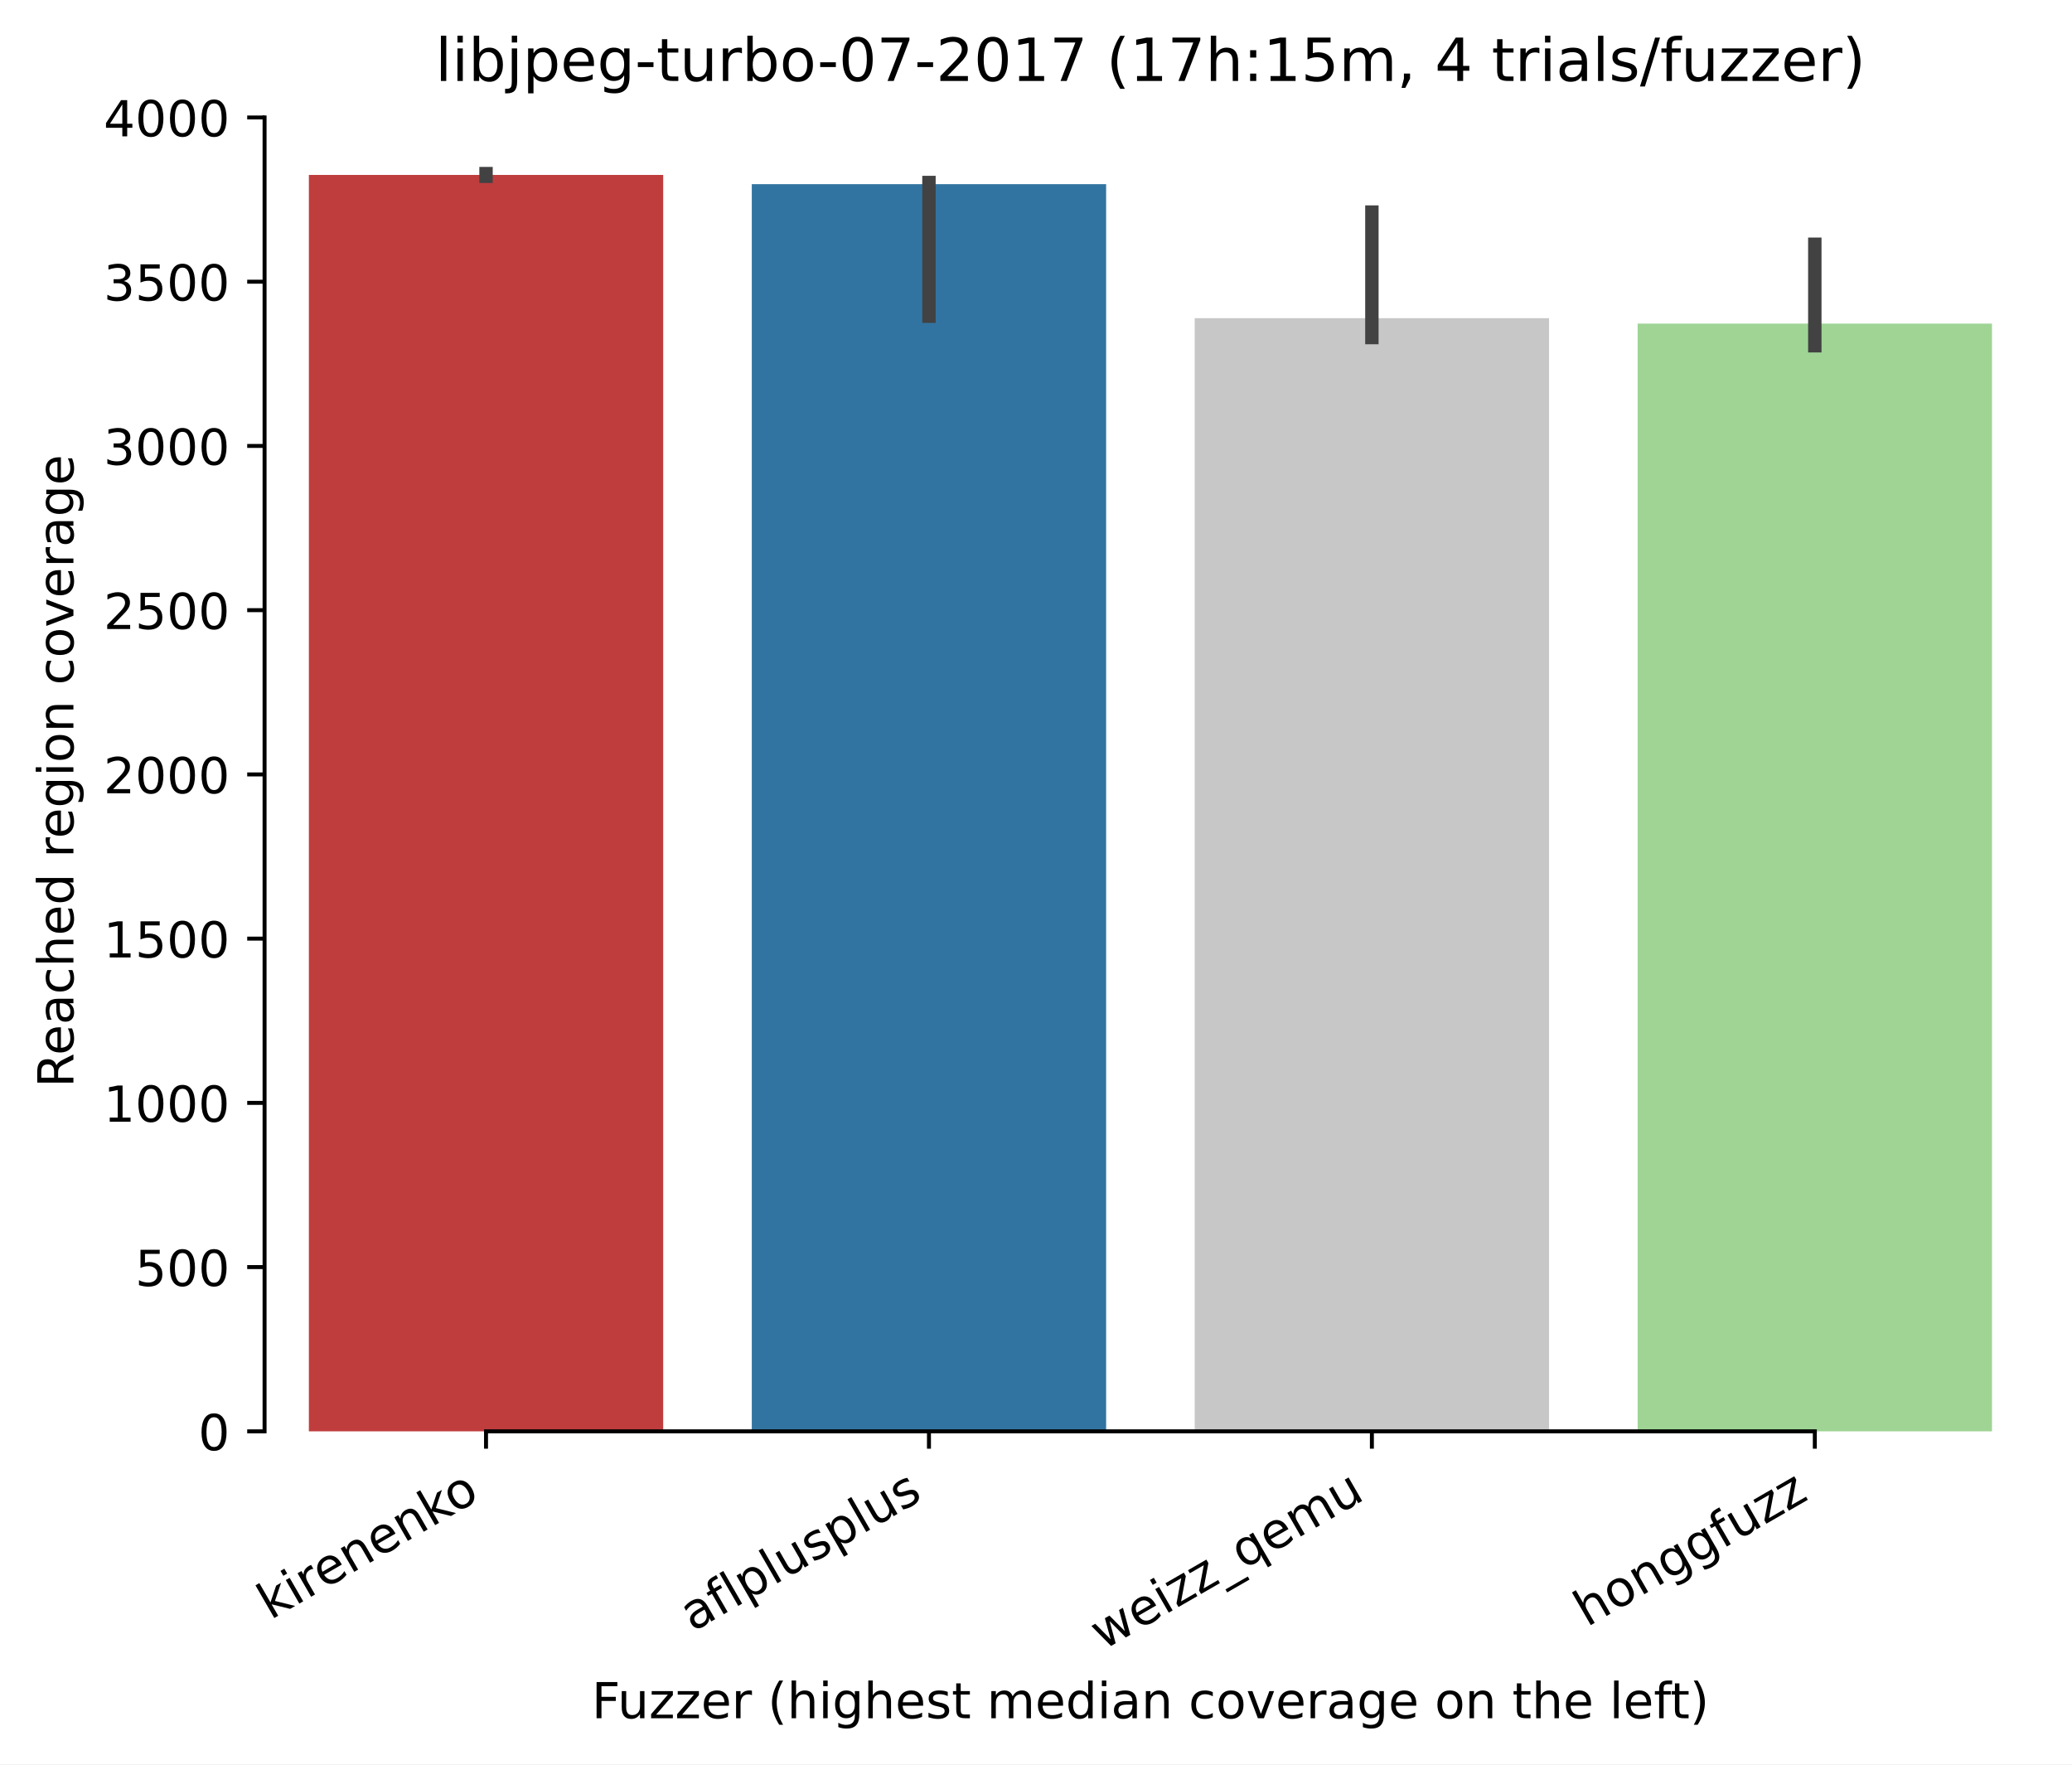
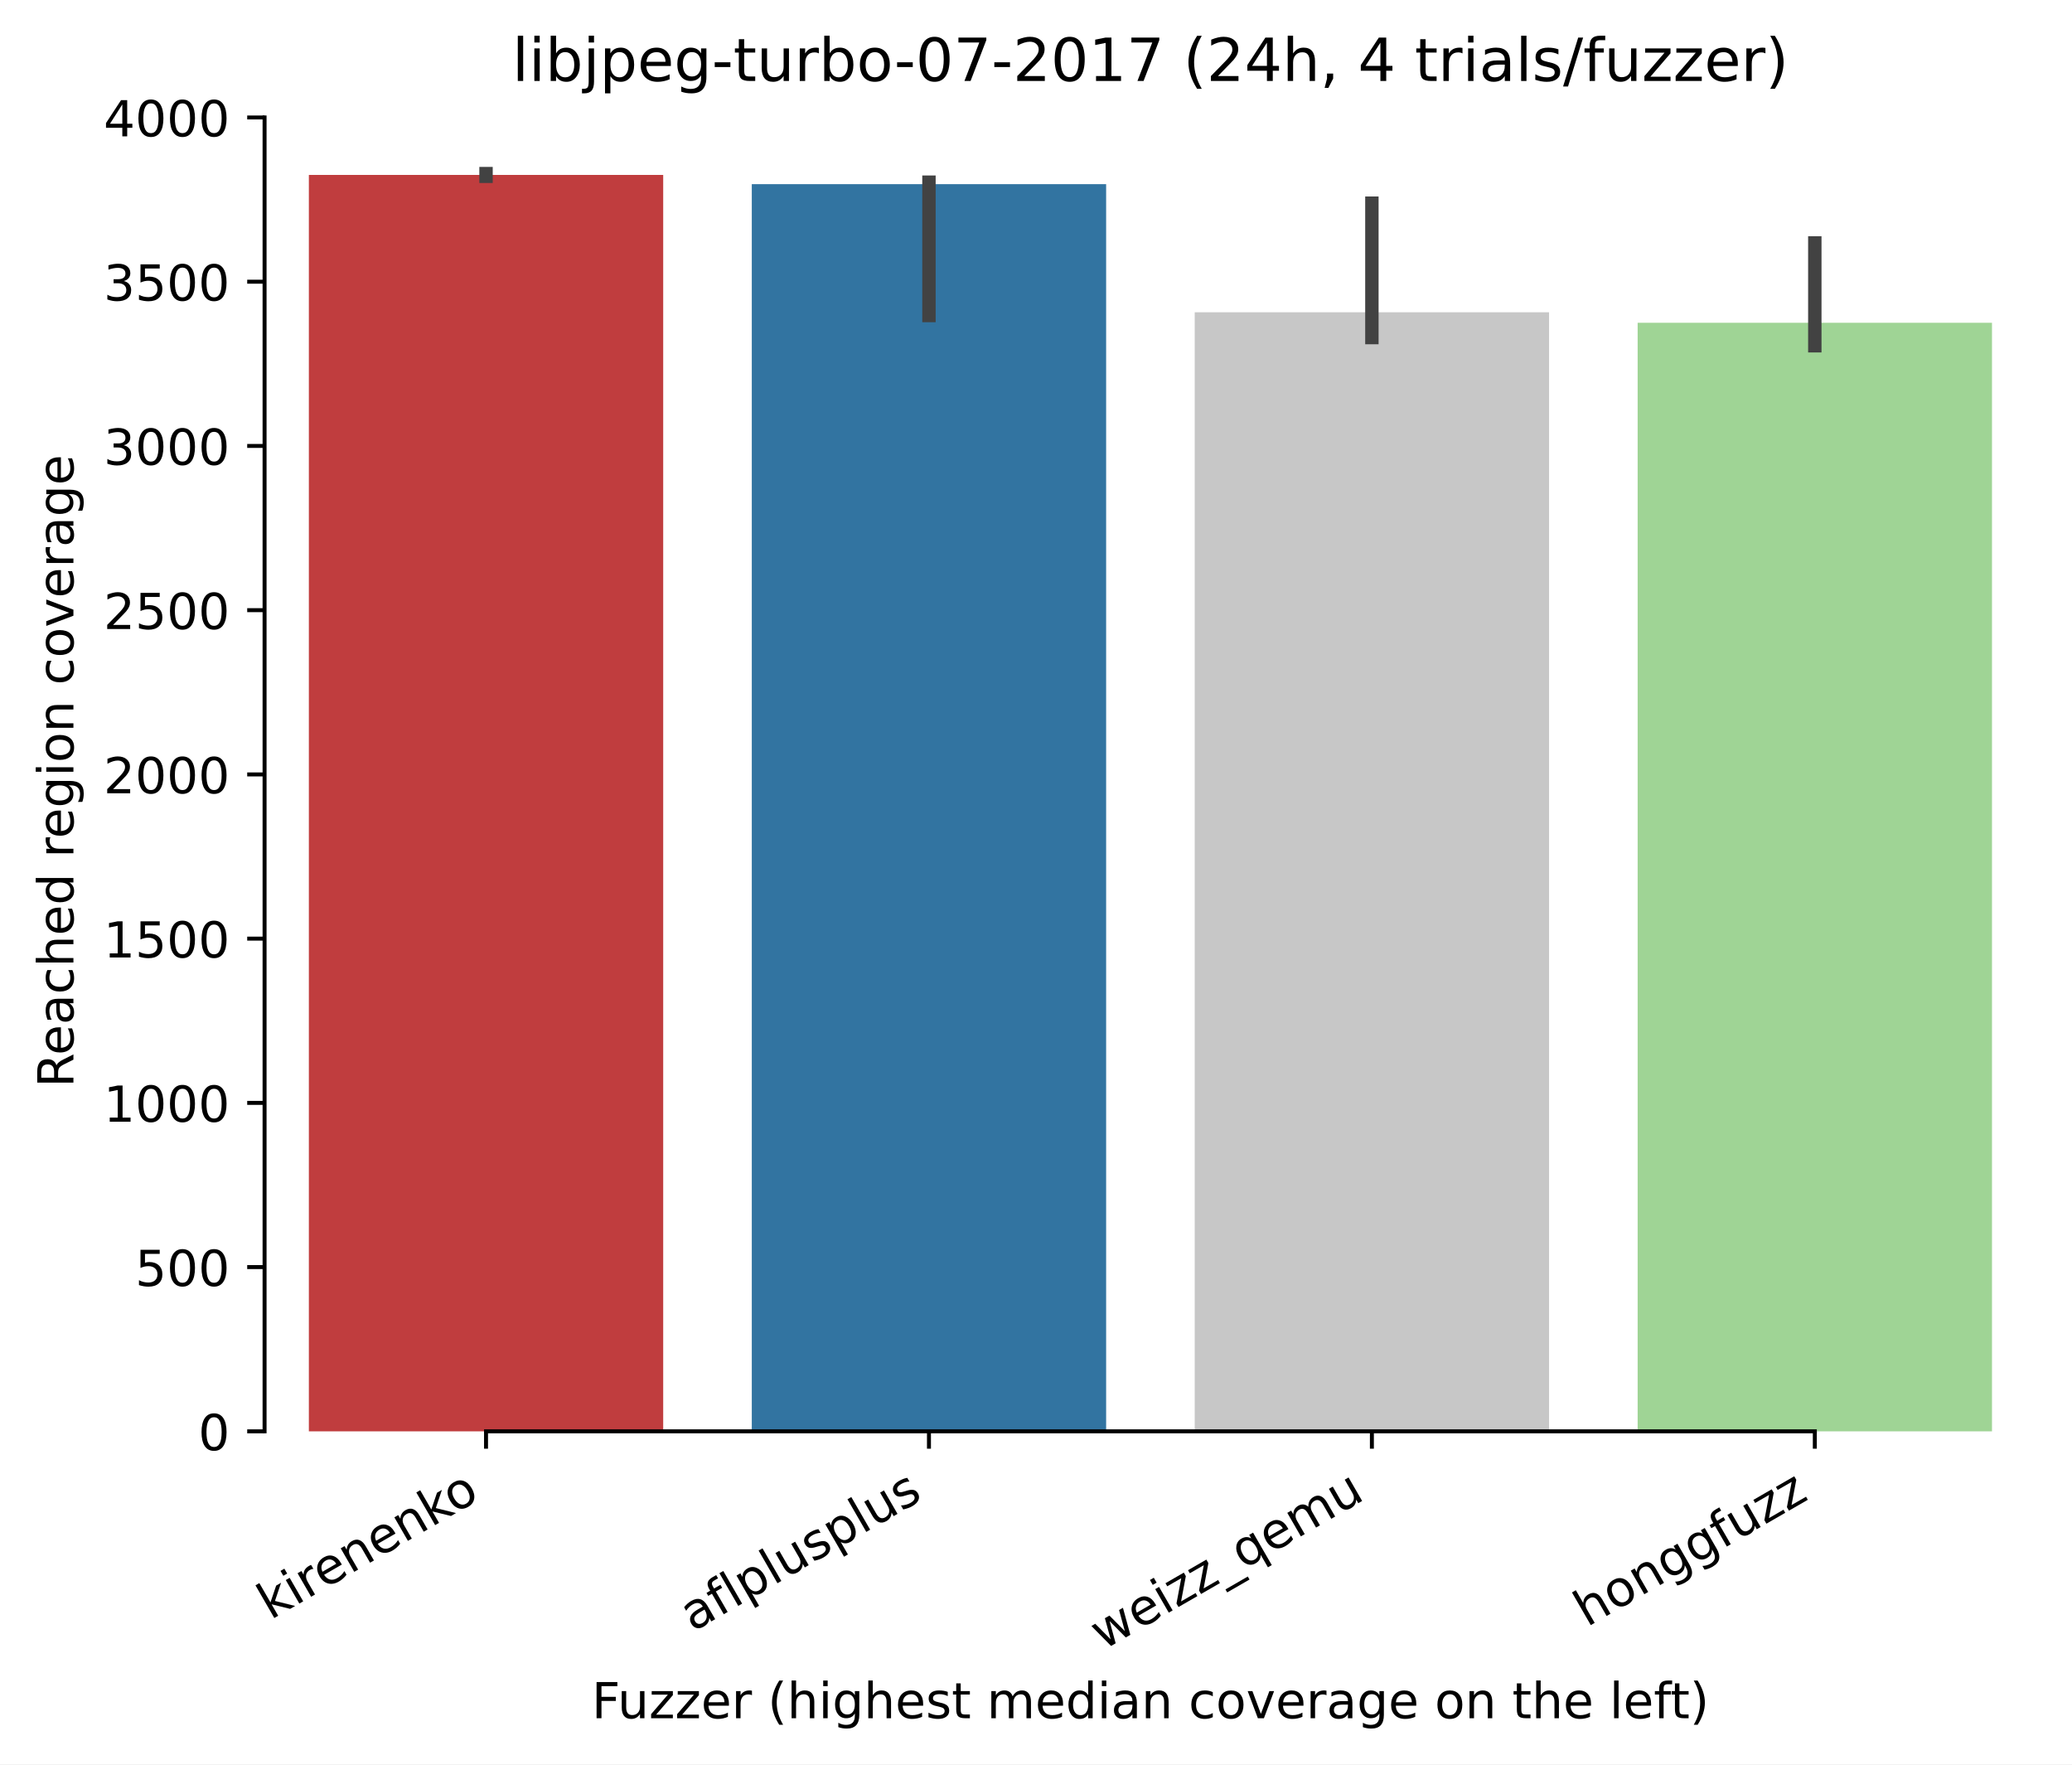
<svg xmlns="http://www.w3.org/2000/svg" xmlns:xlink="http://www.w3.org/1999/xlink" height="355.524pt" version="1.1" viewBox="0 0 417.648 355.524" width="417.648pt">
  <defs>
    <style type="text/css">*{stroke-linecap:butt;stroke-linejoin:round;}</style>
  </defs>
  <g id="figure_1">
    <g id="patch_1">
      <path d="M 0 355.524  L 417.648 355.524  L 417.648 0  L 0 0  z " style="fill:#ffffff;" />
    </g>
    <g id="axes_1">
      <g id="patch_2">
        <path d="M 53.328 288.43  L 410.448 288.43  L 410.448 22.318  L 53.328 22.318  z " style="fill:#ffffff;" />
      </g>
      <g id="patch_3">
-         <path clip-path="url(#p9ca8a20110)" d="M 62.256 288.43  L 133.68 288.43  L 133.68 35.255  L 62.256 35.255  z " style="fill:#c03d3e;" />
+         <path clip-path="url(#p7c1b7f625a)" d="M 62.256 288.43  L 133.68 288.43  L 133.68 35.255  L 62.256 35.255  z " style="fill:#c03d3e;" />
      </g>
      <g id="patch_4">
-         <path clip-path="url(#p9ca8a20110)" d="M 151.536 288.43  L 222.96 288.43  L 222.96 37.108  L 151.536 37.108  z " style="fill:#3274a1;" />
+         <path clip-path="url(#p7c1b7f625a)" d="M 151.536 288.43  L 222.96 288.43  L 222.96 37.108  L 151.536 37.108  z " style="fill:#3274a1;" />
      </g>
      <g id="patch_5">
-         <path clip-path="url(#p9ca8a20110)" d="M 240.816 288.43  L 312.24 288.43  L 312.24 64.114  L 240.816 64.114  z " style="fill:#c7c7c7;" />
+         <path clip-path="url(#p7c1b7f625a)" d="M 240.816 288.43  L 312.24 288.43  L 312.24 62.922  L 240.816 62.922  z " style="fill:#c7c7c7;" />
      </g>
      <g id="patch_6">
-         <path clip-path="url(#p9ca8a20110)" d="M 330.096 288.43  L 401.52 288.43  L 401.52 65.206  L 330.096 65.206  z " style="fill:#9fd495;" />
+         <path clip-path="url(#p7c1b7f625a)" d="M 330.096 288.43  L 401.52 288.43  L 401.52 65.04  L 330.096 65.04  z " style="fill:#9fd495;" />
      </g>
      <g id="matplotlib.axis_1">
        <g id="xtick_1">
          <g id="line2d_1">
            <defs>
-               <path d="M 0 0  L 0 3.5  " id="macff2598c3" style="stroke:#000000;stroke-width:0.8;" />
+               <path d="M 0 0  L 0 3.5  " id="m607698292f" style="stroke:#000000;stroke-width:0.8;" />
            </defs>
            <g>
-               <use style="stroke:#000000;stroke-width:0.8;" x="97.968" xlink:href="#macff2598c3" y="288.43" />
+               <use style="stroke:#000000;stroke-width:0.8;" x="97.968" xlink:href="#m607698292f" y="288.43" />
            </g>
          </g>
          <g id="text_1">
            <g transform="translate(54.50792 326.502)rotate(-30)scale(0.1 -0.1)">
              <defs>
                <path d="M 9.078 75.984  L 18.109 75.984  L 18.109 31.109  L 44.922 54.688  L 56.391 54.688  L 27.391 29.109  L 57.625 0  L 45.906 0  L 18.109 26.703  L 18.109 0  L 9.078 0  z " id="DejaVuSans-107" />
                <path d="M 9.422 54.688  L 18.406 54.688  L 18.406 0  L 9.422 0  z M 9.422 75.984  L 18.406 75.984  L 18.406 64.594  L 9.422 64.594  z " id="DejaVuSans-105" />
                <path d="M 41.109 46.297  Q 39.594 47.172 37.812 47.578  Q 36.031 48 33.891 48  Q 26.266 48 22.188 43.047  Q 18.109 38.094 18.109 28.812  L 18.109 0  L 9.078 0  L 9.078 54.688  L 18.109 54.688  L 18.109 46.188  Q 20.953 51.172 25.484 53.578  Q 30.031 56 36.531 56  Q 37.453 56 38.578 55.875  Q 39.703 55.766 41.062 55.516  z " id="DejaVuSans-114" />
                <path d="M 56.203 29.594  L 56.203 25.203  L 14.891 25.203  Q 15.484 15.922 20.484 11.062  Q 25.484 6.203 34.422 6.203  Q 39.594 6.203 44.453 7.469  Q 49.312 8.734 54.109 11.281  L 54.109 2.781  Q 49.266 0.734 44.188 -0.344  Q 39.109 -1.422 33.891 -1.422  Q 20.797 -1.422 13.156 6.188  Q 5.516 13.812 5.516 26.812  Q 5.516 40.234 12.766 48.109  Q 20.016 56 32.328 56  Q 43.359 56 49.781 48.891  Q 56.203 41.797 56.203 29.594  z M 47.219 32.234  Q 47.125 39.594 43.094 43.984  Q 39.062 48.391 32.422 48.391  Q 24.906 48.391 20.391 44.141  Q 15.875 39.891 15.188 32.172  z " id="DejaVuSans-101" />
                <path d="M 54.891 33.016  L 54.891 0  L 45.906 0  L 45.906 32.719  Q 45.906 40.484 42.875 44.328  Q 39.844 48.188 33.797 48.188  Q 26.516 48.188 22.312 43.547  Q 18.109 38.922 18.109 30.906  L 18.109 0  L 9.078 0  L 9.078 54.688  L 18.109 54.688  L 18.109 46.188  Q 21.344 51.125 25.703 53.562  Q 30.078 56 35.797 56  Q 45.219 56 50.047 50.172  Q 54.891 44.344 54.891 33.016  z " id="DejaVuSans-110" />
                <path d="M 30.609 48.391  Q 23.391 48.391 19.188 42.75  Q 14.984 37.109 14.984 27.297  Q 14.984 17.484 19.156 11.844  Q 23.344 6.203 30.609 6.203  Q 37.797 6.203 41.984 11.859  Q 46.188 17.531 46.188 27.297  Q 46.188 37.016 41.984 42.703  Q 37.797 48.391 30.609 48.391  z M 30.609 56  Q 42.328 56 49.016 48.375  Q 55.719 40.766 55.719 27.297  Q 55.719 13.875 49.016 6.219  Q 42.328 -1.422 30.609 -1.422  Q 18.844 -1.422 12.172 6.219  Q 5.516 13.875 5.516 27.297  Q 5.516 40.766 12.172 48.375  Q 18.844 56 30.609 56  z " id="DejaVuSans-111" />
              </defs>
              <use xlink:href="#DejaVuSans-107" />
              <use x="57.91" xlink:href="#DejaVuSans-105" />
              <use x="85.693" xlink:href="#DejaVuSans-114" />
              <use x="124.557" xlink:href="#DejaVuSans-101" />
              <use x="186.08" xlink:href="#DejaVuSans-110" />
              <use x="249.459" xlink:href="#DejaVuSans-101" />
              <use x="310.982" xlink:href="#DejaVuSans-110" />
              <use x="374.361" xlink:href="#DejaVuSans-107" />
              <use x="428.646" xlink:href="#DejaVuSans-111" />
            </g>
          </g>
        </g>
        <g id="xtick_2">
          <g id="line2d_2">
            <g>
-               <use style="stroke:#000000;stroke-width:0.8;" x="187.248" xlink:href="#macff2598c3" y="288.43" />
+               <use style="stroke:#000000;stroke-width:0.8;" x="187.248" xlink:href="#m607698292f" y="288.43" />
            </g>
          </g>
          <g id="text_2">
            <g transform="translate(139.6391 328.8973)rotate(-30)scale(0.1 -0.1)">
              <defs>
                <path d="M 34.281 27.484  Q 23.391 27.484 19.188 25  Q 14.984 22.516 14.984 16.5  Q 14.984 11.719 18.141 8.906  Q 21.297 6.109 26.703 6.109  Q 34.188 6.109 38.703 11.406  Q 43.219 16.703 43.219 25.484  L 43.219 27.484  z M 52.203 31.203  L 52.203 0  L 43.219 0  L 43.219 8.297  Q 40.141 3.328 35.547 0.953  Q 30.953 -1.422 24.312 -1.422  Q 15.922 -1.422 10.953 3.297  Q 6 8.016 6 15.922  Q 6 25.141 12.172 29.828  Q 18.359 34.516 30.609 34.516  L 43.219 34.516  L 43.219 35.406  Q 43.219 41.609 39.141 45  Q 35.062 48.391 27.688 48.391  Q 23 48.391 18.547 47.266  Q 14.109 46.141 10.016 43.891  L 10.016 52.203  Q 14.938 54.109 19.578 55.047  Q 24.219 56 28.609 56  Q 40.484 56 46.344 49.844  Q 52.203 43.703 52.203 31.203  z " id="DejaVuSans-97" />
                <path d="M 37.109 75.984  L 37.109 68.5  L 28.516 68.5  Q 23.688 68.5 21.797 66.547  Q 19.922 64.594 19.922 59.516  L 19.922 54.688  L 34.719 54.688  L 34.719 47.703  L 19.922 47.703  L 19.922 0  L 10.891 0  L 10.891 47.703  L 2.297 47.703  L 2.297 54.688  L 10.891 54.688  L 10.891 58.5  Q 10.891 67.625 15.141 71.797  Q 19.391 75.984 28.609 75.984  z " id="DejaVuSans-102" />
                <path d="M 9.422 75.984  L 18.406 75.984  L 18.406 0  L 9.422 0  z " id="DejaVuSans-108" />
                <path d="M 18.109 8.203  L 18.109 -20.797  L 9.078 -20.797  L 9.078 54.688  L 18.109 54.688  L 18.109 46.391  Q 20.953 51.266 25.266 53.625  Q 29.594 56 35.594 56  Q 45.562 56 51.781 48.094  Q 58.016 40.188 58.016 27.297  Q 58.016 14.406 51.781 6.484  Q 45.562 -1.422 35.594 -1.422  Q 29.594 -1.422 25.266 0.953  Q 20.953 3.328 18.109 8.203  z M 48.688 27.297  Q 48.688 37.203 44.609 42.844  Q 40.531 48.484 33.406 48.484  Q 26.266 48.484 22.188 42.844  Q 18.109 37.203 18.109 27.297  Q 18.109 17.391 22.188 11.75  Q 26.266 6.109 33.406 6.109  Q 40.531 6.109 44.609 11.75  Q 48.688 17.391 48.688 27.297  z " id="DejaVuSans-112" />
                <path d="M 8.5 21.578  L 8.5 54.688  L 17.484 54.688  L 17.484 21.922  Q 17.484 14.156 20.5 10.266  Q 23.531 6.391 29.594 6.391  Q 36.859 6.391 41.078 11.031  Q 45.312 15.672 45.312 23.688  L 45.312 54.688  L 54.297 54.688  L 54.297 0  L 45.312 0  L 45.312 8.406  Q 42.047 3.422 37.719 1  Q 33.406 -1.422 27.688 -1.422  Q 18.266 -1.422 13.375 4.438  Q 8.5 10.297 8.5 21.578  z M 31.109 56  z " id="DejaVuSans-117" />
                <path d="M 44.281 53.078  L 44.281 44.578  Q 40.484 46.531 36.375 47.5  Q 32.281 48.484 27.875 48.484  Q 21.188 48.484 17.844 46.438  Q 14.5 44.391 14.5 40.281  Q 14.5 37.156 16.891 35.375  Q 19.281 33.594 26.516 31.984  L 29.594 31.297  Q 39.156 29.25 43.188 25.516  Q 47.219 21.781 47.219 15.094  Q 47.219 7.469 41.188 3.016  Q 35.156 -1.422 24.609 -1.422  Q 20.219 -1.422 15.453 -0.562  Q 10.688 0.297 5.422 2  L 5.422 11.281  Q 10.406 8.688 15.234 7.391  Q 20.062 6.109 24.812 6.109  Q 31.156 6.109 34.562 8.281  Q 37.984 10.453 37.984 14.406  Q 37.984 18.062 35.516 20.016  Q 33.062 21.969 24.703 23.781  L 21.578 24.516  Q 13.234 26.266 9.516 29.906  Q 5.812 33.547 5.812 39.891  Q 5.812 47.609 11.281 51.797  Q 16.75 56 26.812 56  Q 31.781 56 36.172 55.266  Q 40.578 54.547 44.281 53.078  z " id="DejaVuSans-115" />
              </defs>
              <use xlink:href="#DejaVuSans-97" />
              <use x="61.279" xlink:href="#DejaVuSans-102" />
              <use x="96.484" xlink:href="#DejaVuSans-108" />
              <use x="124.268" xlink:href="#DejaVuSans-112" />
              <use x="187.744" xlink:href="#DejaVuSans-108" />
              <use x="215.527" xlink:href="#DejaVuSans-117" />
              <use x="278.906" xlink:href="#DejaVuSans-115" />
              <use x="331.006" xlink:href="#DejaVuSans-112" />
              <use x="394.482" xlink:href="#DejaVuSans-108" />
              <use x="422.266" xlink:href="#DejaVuSans-117" />
              <use x="485.645" xlink:href="#DejaVuSans-115" />
            </g>
          </g>
        </g>
        <g id="xtick_3">
          <g id="line2d_3">
            <g>
-               <use style="stroke:#000000;stroke-width:0.8;" x="276.528" xlink:href="#macff2598c3" y="288.43" />
+               <use style="stroke:#000000;stroke-width:0.8;" x="276.528" xlink:href="#m607698292f" y="288.43" />
            </g>
          </g>
          <g id="text_3">
            <g transform="translate(222.3606 332.6035)rotate(-30)scale(0.1 -0.1)">
              <defs>
                <path d="M 4.203 54.688  L 13.188 54.688  L 24.422 12.016  L 35.594 54.688  L 46.188 54.688  L 57.422 12.016  L 68.609 54.688  L 77.594 54.688  L 63.281 0  L 52.688 0  L 40.922 44.828  L 29.109 0  L 18.5 0  z " id="DejaVuSans-119" />
                <path d="M 5.516 54.688  L 48.188 54.688  L 48.188 46.484  L 14.406 7.172  L 48.188 7.172  L 48.188 0  L 4.297 0  L 4.297 8.203  L 38.094 47.516  L 5.516 47.516  z " id="DejaVuSans-122" />
                <path d="M 50.984 -16.609  L 50.984 -23.578  L -0.984 -23.578  L -0.984 -16.609  z " id="DejaVuSans-95" />
                <path d="M 14.797 27.297  Q 14.797 17.391 18.875 11.75  Q 22.953 6.109 30.078 6.109  Q 37.203 6.109 41.297 11.75  Q 45.406 17.391 45.406 27.297  Q 45.406 37.203 41.297 42.844  Q 37.203 48.484 30.078 48.484  Q 22.953 48.484 18.875 42.844  Q 14.797 37.203 14.797 27.297  z M 45.406 8.203  Q 42.578 3.328 38.25 0.953  Q 33.938 -1.422 27.875 -1.422  Q 17.969 -1.422 11.734 6.484  Q 5.516 14.406 5.516 27.297  Q 5.516 40.188 11.734 48.094  Q 17.969 56 27.875 56  Q 33.938 56 38.25 53.625  Q 42.578 51.266 45.406 46.391  L 45.406 54.688  L 54.391 54.688  L 54.391 -20.797  L 45.406 -20.797  z " id="DejaVuSans-113" />
                <path d="M 52 44.188  Q 55.375 50.25 60.062 53.125  Q 64.75 56 71.094 56  Q 79.641 56 84.281 50.016  Q 88.922 44.047 88.922 33.016  L 88.922 0  L 79.891 0  L 79.891 32.719  Q 79.891 40.578 77.094 44.375  Q 74.312 48.188 68.609 48.188  Q 61.625 48.188 57.562 43.547  Q 53.516 38.922 53.516 30.906  L 53.516 0  L 44.484 0  L 44.484 32.719  Q 44.484 40.625 41.703 44.406  Q 38.922 48.188 33.109 48.188  Q 26.219 48.188 22.156 43.531  Q 18.109 38.875 18.109 30.906  L 18.109 0  L 9.078 0  L 9.078 54.688  L 18.109 54.688  L 18.109 46.188  Q 21.188 51.219 25.484 53.609  Q 29.781 56 35.688 56  Q 41.656 56 45.828 52.969  Q 50 49.953 52 44.188  z " id="DejaVuSans-109" />
              </defs>
              <use xlink:href="#DejaVuSans-119" />
              <use x="81.787" xlink:href="#DejaVuSans-101" />
              <use x="143.311" xlink:href="#DejaVuSans-105" />
              <use x="171.094" xlink:href="#DejaVuSans-122" />
              <use x="223.584" xlink:href="#DejaVuSans-122" />
              <use x="276.074" xlink:href="#DejaVuSans-95" />
              <use x="326.074" xlink:href="#DejaVuSans-113" />
              <use x="389.551" xlink:href="#DejaVuSans-101" />
              <use x="451.074" xlink:href="#DejaVuSans-109" />
              <use x="548.486" xlink:href="#DejaVuSans-117" />
            </g>
          </g>
        </g>
        <g id="xtick_4">
          <g id="line2d_4">
            <g>
-               <use style="stroke:#000000;stroke-width:0.8;" x="365.808" xlink:href="#macff2598c3" y="288.43" />
+               <use style="stroke:#000000;stroke-width:0.8;" x="365.808" xlink:href="#m607698292f" y="288.43" />
            </g>
          </g>
          <g id="text_4">
            <g transform="translate(319.8689 327.9332)rotate(-30)scale(0.1 -0.1)">
              <defs>
                <path d="M 54.891 33.016  L 54.891 0  L 45.906 0  L 45.906 32.719  Q 45.906 40.484 42.875 44.328  Q 39.844 48.188 33.797 48.188  Q 26.516 48.188 22.312 43.547  Q 18.109 38.922 18.109 30.906  L 18.109 0  L 9.078 0  L 9.078 75.984  L 18.109 75.984  L 18.109 46.188  Q 21.344 51.125 25.703 53.562  Q 30.078 56 35.797 56  Q 45.219 56 50.047 50.172  Q 54.891 44.344 54.891 33.016  z " id="DejaVuSans-104" />
                <path d="M 45.406 27.984  Q 45.406 37.75 41.375 43.109  Q 37.359 48.484 30.078 48.484  Q 22.859 48.484 18.828 43.109  Q 14.797 37.75 14.797 27.984  Q 14.797 18.266 18.828 12.891  Q 22.859 7.516 30.078 7.516  Q 37.359 7.516 41.375 12.891  Q 45.406 18.266 45.406 27.984  z M 54.391 6.781  Q 54.391 -7.172 48.188 -13.984  Q 42 -20.797 29.203 -20.797  Q 24.469 -20.797 20.266 -20.094  Q 16.062 -19.391 12.109 -17.922  L 12.109 -9.188  Q 16.062 -11.328 19.922 -12.344  Q 23.781 -13.375 27.781 -13.375  Q 36.625 -13.375 41.016 -8.766  Q 45.406 -4.156 45.406 5.172  L 45.406 9.625  Q 42.625 4.781 38.281 2.391  Q 33.938 0 27.875 0  Q 17.828 0 11.672 7.656  Q 5.516 15.328 5.516 27.984  Q 5.516 40.672 11.672 48.328  Q 17.828 56 27.875 56  Q 33.938 56 38.281 53.609  Q 42.625 51.219 45.406 46.391  L 45.406 54.688  L 54.391 54.688  z " id="DejaVuSans-103" />
              </defs>
              <use xlink:href="#DejaVuSans-104" />
              <use x="63.379" xlink:href="#DejaVuSans-111" />
              <use x="124.561" xlink:href="#DejaVuSans-110" />
              <use x="187.939" xlink:href="#DejaVuSans-103" />
              <use x="251.416" xlink:href="#DejaVuSans-103" />
              <use x="314.893" xlink:href="#DejaVuSans-102" />
              <use x="350.098" xlink:href="#DejaVuSans-117" />
              <use x="413.477" xlink:href="#DejaVuSans-122" />
              <use x="465.967" xlink:href="#DejaVuSans-122" />
            </g>
          </g>
        </g>
        <g id="text_5">
          <g transform="translate(119.2702 346.2439)scale(0.1 -0.1)">
            <defs>
              <path d="M 9.812 72.906  L 51.703 72.906  L 51.703 64.594  L 19.672 64.594  L 19.672 43.109  L 48.578 43.109  L 48.578 34.812  L 19.672 34.812  L 19.672 0  L 9.812 0  z " id="DejaVuSans-70" />
              <path id="DejaVuSans-32" />
              <path d="M 31 75.875  Q 24.469 64.656 21.281 53.656  Q 18.109 42.672 18.109 31.391  Q 18.109 20.125 21.312 9.062  Q 24.516 -2 31 -13.188  L 23.188 -13.188  Q 15.875 -1.703 12.234 9.375  Q 8.594 20.453 8.594 31.391  Q 8.594 42.281 12.203 53.312  Q 15.828 64.359 23.188 75.875  z " id="DejaVuSans-40" />
              <path d="M 18.312 70.219  L 18.312 54.688  L 36.812 54.688  L 36.812 47.703  L 18.312 47.703  L 18.312 18.016  Q 18.312 11.328 20.141 9.422  Q 21.969 7.516 27.594 7.516  L 36.812 7.516  L 36.812 0  L 27.594 0  Q 17.188 0 13.234 3.875  Q 9.281 7.766 9.281 18.016  L 9.281 47.703  L 2.688 47.703  L 2.688 54.688  L 9.281 54.688  L 9.281 70.219  z " id="DejaVuSans-116" />
              <path d="M 45.406 46.391  L 45.406 75.984  L 54.391 75.984  L 54.391 0  L 45.406 0  L 45.406 8.203  Q 42.578 3.328 38.25 0.953  Q 33.938 -1.422 27.875 -1.422  Q 17.969 -1.422 11.734 6.484  Q 5.516 14.406 5.516 27.297  Q 5.516 40.188 11.734 48.094  Q 17.969 56 27.875 56  Q 33.938 56 38.25 53.625  Q 42.578 51.266 45.406 46.391  z M 14.797 27.297  Q 14.797 17.391 18.875 11.75  Q 22.953 6.109 30.078 6.109  Q 37.203 6.109 41.297 11.75  Q 45.406 17.391 45.406 27.297  Q 45.406 37.203 41.297 42.844  Q 37.203 48.484 30.078 48.484  Q 22.953 48.484 18.875 42.844  Q 14.797 37.203 14.797 27.297  z " id="DejaVuSans-100" />
              <path d="M 48.781 52.594  L 48.781 44.188  Q 44.969 46.297 41.141 47.344  Q 37.312 48.391 33.406 48.391  Q 24.656 48.391 19.812 42.844  Q 14.984 37.312 14.984 27.297  Q 14.984 17.281 19.812 11.734  Q 24.656 6.203 33.406 6.203  Q 37.312 6.203 41.141 7.25  Q 44.969 8.297 48.781 10.406  L 48.781 2.094  Q 45.016 0.344 40.984 -0.531  Q 36.969 -1.422 32.422 -1.422  Q 20.062 -1.422 12.781 6.344  Q 5.516 14.109 5.516 27.297  Q 5.516 40.672 12.859 48.328  Q 20.219 56 33.016 56  Q 37.156 56 41.109 55.141  Q 45.062 54.297 48.781 52.594  z " id="DejaVuSans-99" />
              <path d="M 2.984 54.688  L 12.5 54.688  L 29.594 8.797  L 46.688 54.688  L 56.203 54.688  L 35.688 0  L 23.484 0  z " id="DejaVuSans-118" />
              <path d="M 8.016 75.875  L 15.828 75.875  Q 23.141 64.359 26.781 53.312  Q 30.422 42.281 30.422 31.391  Q 30.422 20.453 26.781 9.375  Q 23.141 -1.703 15.828 -13.188  L 8.016 -13.188  Q 14.5 -2 17.703 9.062  Q 20.906 20.125 20.906 31.391  Q 20.906 42.672 17.703 53.656  Q 14.5 64.656 8.016 75.875  z " id="DejaVuSans-41" />
            </defs>
            <use xlink:href="#DejaVuSans-70" />
            <use x="52.02" xlink:href="#DejaVuSans-117" />
            <use x="115.398" xlink:href="#DejaVuSans-122" />
            <use x="167.889" xlink:href="#DejaVuSans-122" />
            <use x="220.379" xlink:href="#DejaVuSans-101" />
            <use x="281.902" xlink:href="#DejaVuSans-114" />
            <use x="323.016" xlink:href="#DejaVuSans-32" />
            <use x="354.803" xlink:href="#DejaVuSans-40" />
            <use x="393.816" xlink:href="#DejaVuSans-104" />
            <use x="457.195" xlink:href="#DejaVuSans-105" />
            <use x="484.979" xlink:href="#DejaVuSans-103" />
            <use x="548.455" xlink:href="#DejaVuSans-104" />
            <use x="611.834" xlink:href="#DejaVuSans-101" />
            <use x="673.357" xlink:href="#DejaVuSans-115" />
            <use x="725.457" xlink:href="#DejaVuSans-116" />
            <use x="764.666" xlink:href="#DejaVuSans-32" />
            <use x="796.453" xlink:href="#DejaVuSans-109" />
            <use x="893.865" xlink:href="#DejaVuSans-101" />
            <use x="955.389" xlink:href="#DejaVuSans-100" />
            <use x="1018.865" xlink:href="#DejaVuSans-105" />
            <use x="1046.648" xlink:href="#DejaVuSans-97" />
            <use x="1107.928" xlink:href="#DejaVuSans-110" />
            <use x="1171.307" xlink:href="#DejaVuSans-32" />
            <use x="1203.094" xlink:href="#DejaVuSans-99" />
            <use x="1258.074" xlink:href="#DejaVuSans-111" />
            <use x="1319.256" xlink:href="#DejaVuSans-118" />
            <use x="1378.436" xlink:href="#DejaVuSans-101" />
            <use x="1439.959" xlink:href="#DejaVuSans-114" />
            <use x="1481.072" xlink:href="#DejaVuSans-97" />
            <use x="1542.352" xlink:href="#DejaVuSans-103" />
            <use x="1605.828" xlink:href="#DejaVuSans-101" />
            <use x="1667.352" xlink:href="#DejaVuSans-32" />
            <use x="1699.139" xlink:href="#DejaVuSans-111" />
            <use x="1760.32" xlink:href="#DejaVuSans-110" />
            <use x="1823.699" xlink:href="#DejaVuSans-32" />
            <use x="1855.486" xlink:href="#DejaVuSans-116" />
            <use x="1894.695" xlink:href="#DejaVuSans-104" />
            <use x="1958.074" xlink:href="#DejaVuSans-101" />
            <use x="2019.598" xlink:href="#DejaVuSans-32" />
            <use x="2051.385" xlink:href="#DejaVuSans-108" />
            <use x="2079.168" xlink:href="#DejaVuSans-101" />
            <use x="2140.691" xlink:href="#DejaVuSans-102" />
            <use x="2174.146" xlink:href="#DejaVuSans-116" />
            <use x="2213.355" xlink:href="#DejaVuSans-41" />
          </g>
        </g>
      </g>
      <g id="matplotlib.axis_2">
        <g id="ytick_1">
          <g id="line2d_5">
            <defs>
-               <path d="M 0 0  L -3.5 0  " id="md9634610d0" style="stroke:#000000;stroke-width:0.8;" />
+               <path d="M 0 0  L -3.5 0  " id="m84d8d5ca1c" style="stroke:#000000;stroke-width:0.8;" />
            </defs>
            <g>
-               <use style="stroke:#000000;stroke-width:0.8;" x="53.328" xlink:href="#md9634610d0" y="288.43" />
+               <use style="stroke:#000000;stroke-width:0.8;" x="53.328" xlink:href="#m84d8d5ca1c" y="288.43" />
            </g>
          </g>
          <g id="text_6">
            <g transform="translate(39.96563 292.2293)scale(0.1 -0.1)">
              <defs>
                <path d="M 31.781 66.406  Q 24.172 66.406 20.328 58.906  Q 16.5 51.422 16.5 36.375  Q 16.5 21.391 20.328 13.891  Q 24.172 6.391 31.781 6.391  Q 39.453 6.391 43.281 13.891  Q 47.125 21.391 47.125 36.375  Q 47.125 51.422 43.281 58.906  Q 39.453 66.406 31.781 66.406  z M 31.781 74.219  Q 44.047 74.219 50.516 64.516  Q 56.984 54.828 56.984 36.375  Q 56.984 17.969 50.516 8.266  Q 44.047 -1.422 31.781 -1.422  Q 19.531 -1.422 13.062 8.266  Q 6.594 17.969 6.594 36.375  Q 6.594 54.828 13.062 64.516  Q 19.531 74.219 31.781 74.219  z " id="DejaVuSans-48" />
              </defs>
              <use xlink:href="#DejaVuSans-48" />
            </g>
          </g>
        </g>
        <g id="ytick_2">
          <g id="line2d_6">
            <g>
-               <use style="stroke:#000000;stroke-width:0.8;" x="53.328" xlink:href="#md9634610d0" y="255.335" />
+               <use style="stroke:#000000;stroke-width:0.8;" x="53.328" xlink:href="#m84d8d5ca1c" y="255.335" />
            </g>
          </g>
          <g id="text_7">
            <g transform="translate(27.24063 259.1345)scale(0.1 -0.1)">
              <defs>
                <path d="M 10.797 72.906  L 49.516 72.906  L 49.516 64.594  L 19.828 64.594  L 19.828 46.734  Q 21.969 47.469 24.109 47.828  Q 26.266 48.188 28.422 48.188  Q 40.625 48.188 47.75 41.5  Q 54.891 34.812 54.891 23.391  Q 54.891 11.625 47.562 5.094  Q 40.234 -1.422 26.906 -1.422  Q 22.312 -1.422 17.547 -0.641  Q 12.797 0.141 7.719 1.703  L 7.719 11.625  Q 12.109 9.234 16.797 8.062  Q 21.484 6.891 26.703 6.891  Q 35.156 6.891 40.078 11.328  Q 45.016 15.766 45.016 23.391  Q 45.016 31 40.078 35.438  Q 35.156 39.891 26.703 39.891  Q 22.75 39.891 18.812 39.016  Q 14.891 38.141 10.797 36.281  z " id="DejaVuSans-53" />
              </defs>
              <use xlink:href="#DejaVuSans-53" />
              <use x="63.623" xlink:href="#DejaVuSans-48" />
              <use x="127.246" xlink:href="#DejaVuSans-48" />
            </g>
          </g>
        </g>
        <g id="ytick_3">
          <g id="line2d_7">
            <g>
-               <use style="stroke:#000000;stroke-width:0.8;" x="53.328" xlink:href="#md9634610d0" y="222.241" />
+               <use style="stroke:#000000;stroke-width:0.8;" x="53.328" xlink:href="#m84d8d5ca1c" y="222.241" />
            </g>
          </g>
          <g id="text_8">
            <g transform="translate(20.87813 226.0397)scale(0.1 -0.1)">
              <defs>
                <path d="M 12.406 8.297  L 28.516 8.297  L 28.516 63.922  L 10.984 60.406  L 10.984 69.391  L 28.422 72.906  L 38.281 72.906  L 38.281 8.297  L 54.391 8.297  L 54.391 0  L 12.406 0  z " id="DejaVuSans-49" />
              </defs>
              <use xlink:href="#DejaVuSans-49" />
              <use x="63.623" xlink:href="#DejaVuSans-48" />
              <use x="127.246" xlink:href="#DejaVuSans-48" />
              <use x="190.869" xlink:href="#DejaVuSans-48" />
            </g>
          </g>
        </g>
        <g id="ytick_4">
          <g id="line2d_8">
            <g>
-               <use style="stroke:#000000;stroke-width:0.8;" x="53.328" xlink:href="#md9634610d0" y="189.146" />
+               <use style="stroke:#000000;stroke-width:0.8;" x="53.328" xlink:href="#m84d8d5ca1c" y="189.146" />
            </g>
          </g>
          <g id="text_9">
            <g transform="translate(20.87813 192.9449)scale(0.1 -0.1)">
              <use xlink:href="#DejaVuSans-49" />
              <use x="63.623" xlink:href="#DejaVuSans-53" />
              <use x="127.246" xlink:href="#DejaVuSans-48" />
              <use x="190.869" xlink:href="#DejaVuSans-48" />
            </g>
          </g>
        </g>
        <g id="ytick_5">
          <g id="line2d_9">
            <g>
-               <use style="stroke:#000000;stroke-width:0.8;" x="53.328" xlink:href="#md9634610d0" y="156.051" />
+               <use style="stroke:#000000;stroke-width:0.8;" x="53.328" xlink:href="#m84d8d5ca1c" y="156.051" />
            </g>
          </g>
          <g id="text_10">
            <g transform="translate(20.87813 159.8501)scale(0.1 -0.1)">
              <defs>
                <path d="M 19.188 8.297  L 53.609 8.297  L 53.609 0  L 7.328 0  L 7.328 8.297  Q 12.938 14.109 22.625 23.891  Q 32.328 33.688 34.812 36.531  Q 39.547 41.844 41.422 45.531  Q 43.312 49.219 43.312 52.781  Q 43.312 58.594 39.234 62.25  Q 35.156 65.922 28.609 65.922  Q 23.969 65.922 18.812 64.312  Q 13.672 62.703 7.812 59.422  L 7.812 69.391  Q 13.766 71.781 18.938 73  Q 24.125 74.219 28.422 74.219  Q 39.75 74.219 46.484 68.547  Q 53.219 62.891 53.219 53.422  Q 53.219 48.922 51.531 44.891  Q 49.859 40.875 45.406 35.406  Q 44.188 33.984 37.641 27.219  Q 31.109 20.453 19.188 8.297  z " id="DejaVuSans-50" />
              </defs>
              <use xlink:href="#DejaVuSans-50" />
              <use x="63.623" xlink:href="#DejaVuSans-48" />
              <use x="127.246" xlink:href="#DejaVuSans-48" />
              <use x="190.869" xlink:href="#DejaVuSans-48" />
            </g>
          </g>
        </g>
        <g id="ytick_6">
          <g id="line2d_10">
            <g>
-               <use style="stroke:#000000;stroke-width:0.8;" x="53.328" xlink:href="#md9634610d0" y="122.956" />
+               <use style="stroke:#000000;stroke-width:0.8;" x="53.328" xlink:href="#m84d8d5ca1c" y="122.956" />
            </g>
          </g>
          <g id="text_11">
            <g transform="translate(20.87813 126.7553)scale(0.1 -0.1)">
              <use xlink:href="#DejaVuSans-50" />
              <use x="63.623" xlink:href="#DejaVuSans-53" />
              <use x="127.246" xlink:href="#DejaVuSans-48" />
              <use x="190.869" xlink:href="#DejaVuSans-48" />
            </g>
          </g>
        </g>
        <g id="ytick_7">
          <g id="line2d_11">
            <g>
-               <use style="stroke:#000000;stroke-width:0.8;" x="53.328" xlink:href="#md9634610d0" y="89.861" />
+               <use style="stroke:#000000;stroke-width:0.8;" x="53.328" xlink:href="#m84d8d5ca1c" y="89.861" />
            </g>
          </g>
          <g id="text_12">
            <g transform="translate(20.87813 93.66053)scale(0.1 -0.1)">
              <defs>
                <path d="M 40.578 39.312  Q 47.656 37.797 51.625 33  Q 55.609 28.219 55.609 21.188  Q 55.609 10.406 48.188 4.484  Q 40.766 -1.422 27.094 -1.422  Q 22.516 -1.422 17.656 -0.516  Q 12.797 0.391 7.625 2.203  L 7.625 11.719  Q 11.719 9.328 16.594 8.109  Q 21.484 6.891 26.812 6.891  Q 36.078 6.891 40.938 10.547  Q 45.797 14.203 45.797 21.188  Q 45.797 27.641 41.281 31.266  Q 36.766 34.906 28.719 34.906  L 20.219 34.906  L 20.219 43.016  L 29.109 43.016  Q 36.375 43.016 40.234 45.922  Q 44.094 48.828 44.094 54.297  Q 44.094 59.906 40.109 62.906  Q 36.141 65.922 28.719 65.922  Q 24.656 65.922 20.016 65.031  Q 15.375 64.156 9.812 62.312  L 9.812 71.094  Q 15.438 72.656 20.344 73.438  Q 25.25 74.219 29.594 74.219  Q 40.828 74.219 47.359 69.109  Q 53.906 64.016 53.906 55.328  Q 53.906 49.266 50.438 45.094  Q 46.969 40.922 40.578 39.312  z " id="DejaVuSans-51" />
              </defs>
              <use xlink:href="#DejaVuSans-51" />
              <use x="63.623" xlink:href="#DejaVuSans-48" />
              <use x="127.246" xlink:href="#DejaVuSans-48" />
              <use x="190.869" xlink:href="#DejaVuSans-48" />
            </g>
          </g>
        </g>
        <g id="ytick_8">
          <g id="line2d_12">
            <g>
-               <use style="stroke:#000000;stroke-width:0.8;" x="53.328" xlink:href="#md9634610d0" y="56.767" />
+               <use style="stroke:#000000;stroke-width:0.8;" x="53.328" xlink:href="#m84d8d5ca1c" y="56.767" />
            </g>
          </g>
          <g id="text_13">
            <g transform="translate(20.87813 60.56572)scale(0.1 -0.1)">
              <use xlink:href="#DejaVuSans-51" />
              <use x="63.623" xlink:href="#DejaVuSans-53" />
              <use x="127.246" xlink:href="#DejaVuSans-48" />
              <use x="190.869" xlink:href="#DejaVuSans-48" />
            </g>
          </g>
        </g>
        <g id="ytick_9">
          <g id="line2d_13">
            <g>
-               <use style="stroke:#000000;stroke-width:0.8;" x="53.328" xlink:href="#md9634610d0" y="23.672" />
+               <use style="stroke:#000000;stroke-width:0.8;" x="53.328" xlink:href="#m84d8d5ca1c" y="23.672" />
            </g>
          </g>
          <g id="text_14">
            <g transform="translate(20.87813 27.47092)scale(0.1 -0.1)">
              <defs>
                <path d="M 37.797 64.312  L 12.891 25.391  L 37.797 25.391  z M 35.203 72.906  L 47.609 72.906  L 47.609 25.391  L 58.016 25.391  L 58.016 17.188  L 47.609 17.188  L 47.609 0  L 37.797 0  L 37.797 17.188  L 4.891 17.188  L 4.891 26.703  z " id="DejaVuSans-52" />
              </defs>
              <use xlink:href="#DejaVuSans-52" />
              <use x="63.623" xlink:href="#DejaVuSans-48" />
              <use x="127.246" xlink:href="#DejaVuSans-48" />
              <use x="190.869" xlink:href="#DejaVuSans-48" />
            </g>
          </g>
        </g>
        <g id="text_15">
          <g transform="translate(14.79844 219.1366)rotate(-90)scale(0.1 -0.1)">
            <defs>
              <path d="M 44.391 34.188  Q 47.562 33.109 50.562 29.594  Q 53.562 26.078 56.594 19.922  L 66.609 0  L 56 0  L 46.688 18.703  Q 43.062 26.031 39.672 28.422  Q 36.281 30.812 30.422 30.812  L 19.672 30.812  L 19.672 0  L 9.812 0  L 9.812 72.906  L 32.078 72.906  Q 44.578 72.906 50.734 67.672  Q 56.891 62.453 56.891 51.906  Q 56.891 45.016 53.688 40.469  Q 50.484 35.938 44.391 34.188  z M 19.672 64.797  L 19.672 38.922  L 32.078 38.922  Q 39.203 38.922 42.844 42.219  Q 46.484 45.516 46.484 51.906  Q 46.484 58.297 42.844 61.547  Q 39.203 64.797 32.078 64.797  z " id="DejaVuSans-82" />
            </defs>
            <use xlink:href="#DejaVuSans-82" />
            <use x="64.982" xlink:href="#DejaVuSans-101" />
            <use x="126.506" xlink:href="#DejaVuSans-97" />
            <use x="187.785" xlink:href="#DejaVuSans-99" />
            <use x="242.766" xlink:href="#DejaVuSans-104" />
            <use x="306.145" xlink:href="#DejaVuSans-101" />
            <use x="367.668" xlink:href="#DejaVuSans-100" />
            <use x="431.145" xlink:href="#DejaVuSans-32" />
            <use x="462.932" xlink:href="#DejaVuSans-114" />
            <use x="501.795" xlink:href="#DejaVuSans-101" />
            <use x="563.318" xlink:href="#DejaVuSans-103" />
            <use x="626.795" xlink:href="#DejaVuSans-105" />
            <use x="654.578" xlink:href="#DejaVuSans-111" />
            <use x="715.76" xlink:href="#DejaVuSans-110" />
            <use x="779.139" xlink:href="#DejaVuSans-32" />
            <use x="810.926" xlink:href="#DejaVuSans-99" />
            <use x="865.906" xlink:href="#DejaVuSans-111" />
            <use x="927.088" xlink:href="#DejaVuSans-118" />
            <use x="986.268" xlink:href="#DejaVuSans-101" />
            <use x="1047.791" xlink:href="#DejaVuSans-114" />
            <use x="1088.904" xlink:href="#DejaVuSans-97" />
            <use x="1150.184" xlink:href="#DejaVuSans-103" />
            <use x="1213.66" xlink:href="#DejaVuSans-101" />
          </g>
        </g>
      </g>
      <g id="line2d_14">
-         <path clip-path="url(#p9ca8a20110)" d="M 97.968 35.52  L 97.968 34.99  " style="fill:none;stroke:#424242;stroke-linecap:square;stroke-width:2.7;" />
+         <path clip-path="url(#p7c1b7f625a)" d="M 97.968 35.52  L 97.968 34.99  " style="fill:none;stroke:#424242;stroke-linecap:square;stroke-width:2.7;" />
      </g>
      <g id="line2d_15">
-         <path clip-path="url(#p9ca8a20110)" d="M 187.248 63.716  L 187.248 36.777  " style="fill:none;stroke:#424242;stroke-linecap:square;stroke-width:2.7;" />
+         <path clip-path="url(#p7c1b7f625a)" d="M 187.248 63.584  L 187.248 36.711  " style="fill:none;stroke:#424242;stroke-linecap:square;stroke-width:2.7;" />
      </g>
      <g id="line2d_16">
-         <path clip-path="url(#p9ca8a20110)" d="M 276.528 68.019  L 276.528 42.734  " style="fill:none;stroke:#424242;stroke-linecap:square;stroke-width:2.7;" />
+         <path clip-path="url(#p7c1b7f625a)" d="M 276.528 68.019  L 276.528 40.947  " style="fill:none;stroke:#424242;stroke-linecap:square;stroke-width:2.7;" />
      </g>
      <g id="line2d_17">
-         <path clip-path="url(#p9ca8a20110)" d="M 365.808 69.673  L 365.808 49.221  " style="fill:none;stroke:#424242;stroke-linecap:square;stroke-width:2.7;" />
+         <path clip-path="url(#p7c1b7f625a)" d="M 365.808 69.673  L 365.808 48.956  " style="fill:none;stroke:#424242;stroke-linecap:square;stroke-width:2.7;" />
      </g>
      <g id="patch_7">
        <path d="M 53.328 288.43  L 53.328 23.672  " style="fill:none;stroke:#000000;stroke-linecap:square;stroke-linejoin:miter;stroke-width:0.8;" />
      </g>
      <g id="patch_8">
        <path d="M 97.968 288.43  L 365.808 288.43  " style="fill:none;stroke:#000000;stroke-linecap:square;stroke-linejoin:miter;stroke-width:0.8;" />
      </g>
      <g id="text_16">
-         <g transform="translate(87.74281 16.31812)scale(0.12 -0.12)">
+         <g transform="translate(103.2434 16.31812)scale(0.12 -0.12)">
          <defs>
            <path d="M 48.688 27.297  Q 48.688 37.203 44.609 42.844  Q 40.531 48.484 33.406 48.484  Q 26.266 48.484 22.188 42.844  Q 18.109 37.203 18.109 27.297  Q 18.109 17.391 22.188 11.75  Q 26.266 6.109 33.406 6.109  Q 40.531 6.109 44.609 11.75  Q 48.688 17.391 48.688 27.297  z M 18.109 46.391  Q 20.953 51.266 25.266 53.625  Q 29.594 56 35.594 56  Q 45.562 56 51.781 48.094  Q 58.016 40.188 58.016 27.297  Q 58.016 14.406 51.781 6.484  Q 45.562 -1.422 35.594 -1.422  Q 29.594 -1.422 25.266 0.953  Q 20.953 3.328 18.109 8.203  L 18.109 0  L 9.078 0  L 9.078 75.984  L 18.109 75.984  z " id="DejaVuSans-98" />
            <path d="M 9.422 54.688  L 18.406 54.688  L 18.406 -0.984  Q 18.406 -11.422 14.422 -16.109  Q 10.453 -20.797 1.609 -20.797  L -1.812 -20.797  L -1.812 -13.188  L 0.594 -13.188  Q 5.719 -13.188 7.562 -10.812  Q 9.422 -8.453 9.422 -0.984  z M 9.422 75.984  L 18.406 75.984  L 18.406 64.594  L 9.422 64.594  z " id="DejaVuSans-106" />
            <path d="M 4.891 31.391  L 31.203 31.391  L 31.203 23.391  L 4.891 23.391  z " id="DejaVuSans-45" />
            <path d="M 8.203 72.906  L 55.078 72.906  L 55.078 68.703  L 28.609 0  L 18.312 0  L 43.219 64.594  L 8.203 64.594  z " id="DejaVuSans-55" />
-             <path d="M 11.719 12.406  L 22.016 12.406  L 22.016 0  L 11.719 0  z M 11.719 51.703  L 22.016 51.703  L 22.016 39.312  L 11.719 39.312  z " id="DejaVuSans-58" />
            <path d="M 11.719 12.406  L 22.016 12.406  L 22.016 4  L 14.016 -11.625  L 7.719 -11.625  L 11.719 4  z " id="DejaVuSans-44" />
            <path d="M 25.391 72.906  L 33.688 72.906  L 8.297 -9.281  L 0 -9.281  z " id="DejaVuSans-47" />
          </defs>
          <use xlink:href="#DejaVuSans-108" />
          <use x="27.783" xlink:href="#DejaVuSans-105" />
          <use x="55.566" xlink:href="#DejaVuSans-98" />
          <use x="119.043" xlink:href="#DejaVuSans-106" />
          <use x="146.826" xlink:href="#DejaVuSans-112" />
          <use x="210.303" xlink:href="#DejaVuSans-101" />
          <use x="271.826" xlink:href="#DejaVuSans-103" />
          <use x="335.303" xlink:href="#DejaVuSans-45" />
          <use x="371.387" xlink:href="#DejaVuSans-116" />
          <use x="410.596" xlink:href="#DejaVuSans-117" />
          <use x="473.975" xlink:href="#DejaVuSans-114" />
          <use x="515.088" xlink:href="#DejaVuSans-98" />
          <use x="578.564" xlink:href="#DejaVuSans-111" />
          <use x="641.621" xlink:href="#DejaVuSans-45" />
          <use x="677.705" xlink:href="#DejaVuSans-48" />
          <use x="741.328" xlink:href="#DejaVuSans-55" />
          <use x="804.951" xlink:href="#DejaVuSans-45" />
          <use x="841.035" xlink:href="#DejaVuSans-50" />
          <use x="904.658" xlink:href="#DejaVuSans-48" />
          <use x="968.281" xlink:href="#DejaVuSans-49" />
          <use x="1031.904" xlink:href="#DejaVuSans-55" />
          <use x="1095.527" xlink:href="#DejaVuSans-32" />
          <use x="1127.314" xlink:href="#DejaVuSans-40" />
-           <use x="1166.328" xlink:href="#DejaVuSans-49" />
-           <use x="1229.951" xlink:href="#DejaVuSans-55" />
+           <use x="1166.328" xlink:href="#DejaVuSans-50" />
+           <use x="1229.951" xlink:href="#DejaVuSans-52" />
          <use x="1293.574" xlink:href="#DejaVuSans-104" />
-           <use x="1356.953" xlink:href="#DejaVuSans-58" />
-           <use x="1390.645" xlink:href="#DejaVuSans-49" />
-           <use x="1454.268" xlink:href="#DejaVuSans-53" />
-           <use x="1517.891" xlink:href="#DejaVuSans-109" />
-           <use x="1615.303" xlink:href="#DejaVuSans-44" />
-           <use x="1647.09" xlink:href="#DejaVuSans-32" />
-           <use x="1678.877" xlink:href="#DejaVuSans-52" />
-           <use x="1742.5" xlink:href="#DejaVuSans-32" />
-           <use x="1774.287" xlink:href="#DejaVuSans-116" />
-           <use x="1813.496" xlink:href="#DejaVuSans-114" />
-           <use x="1854.609" xlink:href="#DejaVuSans-105" />
-           <use x="1882.393" xlink:href="#DejaVuSans-97" />
-           <use x="1943.672" xlink:href="#DejaVuSans-108" />
-           <use x="1971.455" xlink:href="#DejaVuSans-115" />
-           <use x="2023.555" xlink:href="#DejaVuSans-47" />
-           <use x="2057.246" xlink:href="#DejaVuSans-102" />
-           <use x="2092.451" xlink:href="#DejaVuSans-117" />
-           <use x="2155.83" xlink:href="#DejaVuSans-122" />
-           <use x="2208.32" xlink:href="#DejaVuSans-122" />
-           <use x="2260.811" xlink:href="#DejaVuSans-101" />
-           <use x="2322.334" xlink:href="#DejaVuSans-114" />
-           <use x="2363.447" xlink:href="#DejaVuSans-41" />
+           <use x="1356.953" xlink:href="#DejaVuSans-44" />
+           <use x="1388.74" xlink:href="#DejaVuSans-32" />
+           <use x="1420.527" xlink:href="#DejaVuSans-52" />
+           <use x="1484.15" xlink:href="#DejaVuSans-32" />
+           <use x="1515.938" xlink:href="#DejaVuSans-116" />
+           <use x="1555.146" xlink:href="#DejaVuSans-114" />
+           <use x="1596.26" xlink:href="#DejaVuSans-105" />
+           <use x="1624.043" xlink:href="#DejaVuSans-97" />
+           <use x="1685.322" xlink:href="#DejaVuSans-108" />
+           <use x="1713.105" xlink:href="#DejaVuSans-115" />
+           <use x="1765.205" xlink:href="#DejaVuSans-47" />
+           <use x="1798.896" xlink:href="#DejaVuSans-102" />
+           <use x="1834.102" xlink:href="#DejaVuSans-117" />
+           <use x="1897.48" xlink:href="#DejaVuSans-122" />
+           <use x="1949.971" xlink:href="#DejaVuSans-122" />
+           <use x="2002.461" xlink:href="#DejaVuSans-101" />
+           <use x="2063.984" xlink:href="#DejaVuSans-114" />
+           <use x="2105.098" xlink:href="#DejaVuSans-41" />
        </g>
      </g>
    </g>
  </g>
  <defs>
-     <clipPath id="p9ca8a20110">
+     <clipPath id="p7c1b7f625a">
      <rect height="266.112" width="357.12" x="53.328" y="22.318" />
    </clipPath>
  </defs>
</svg>
